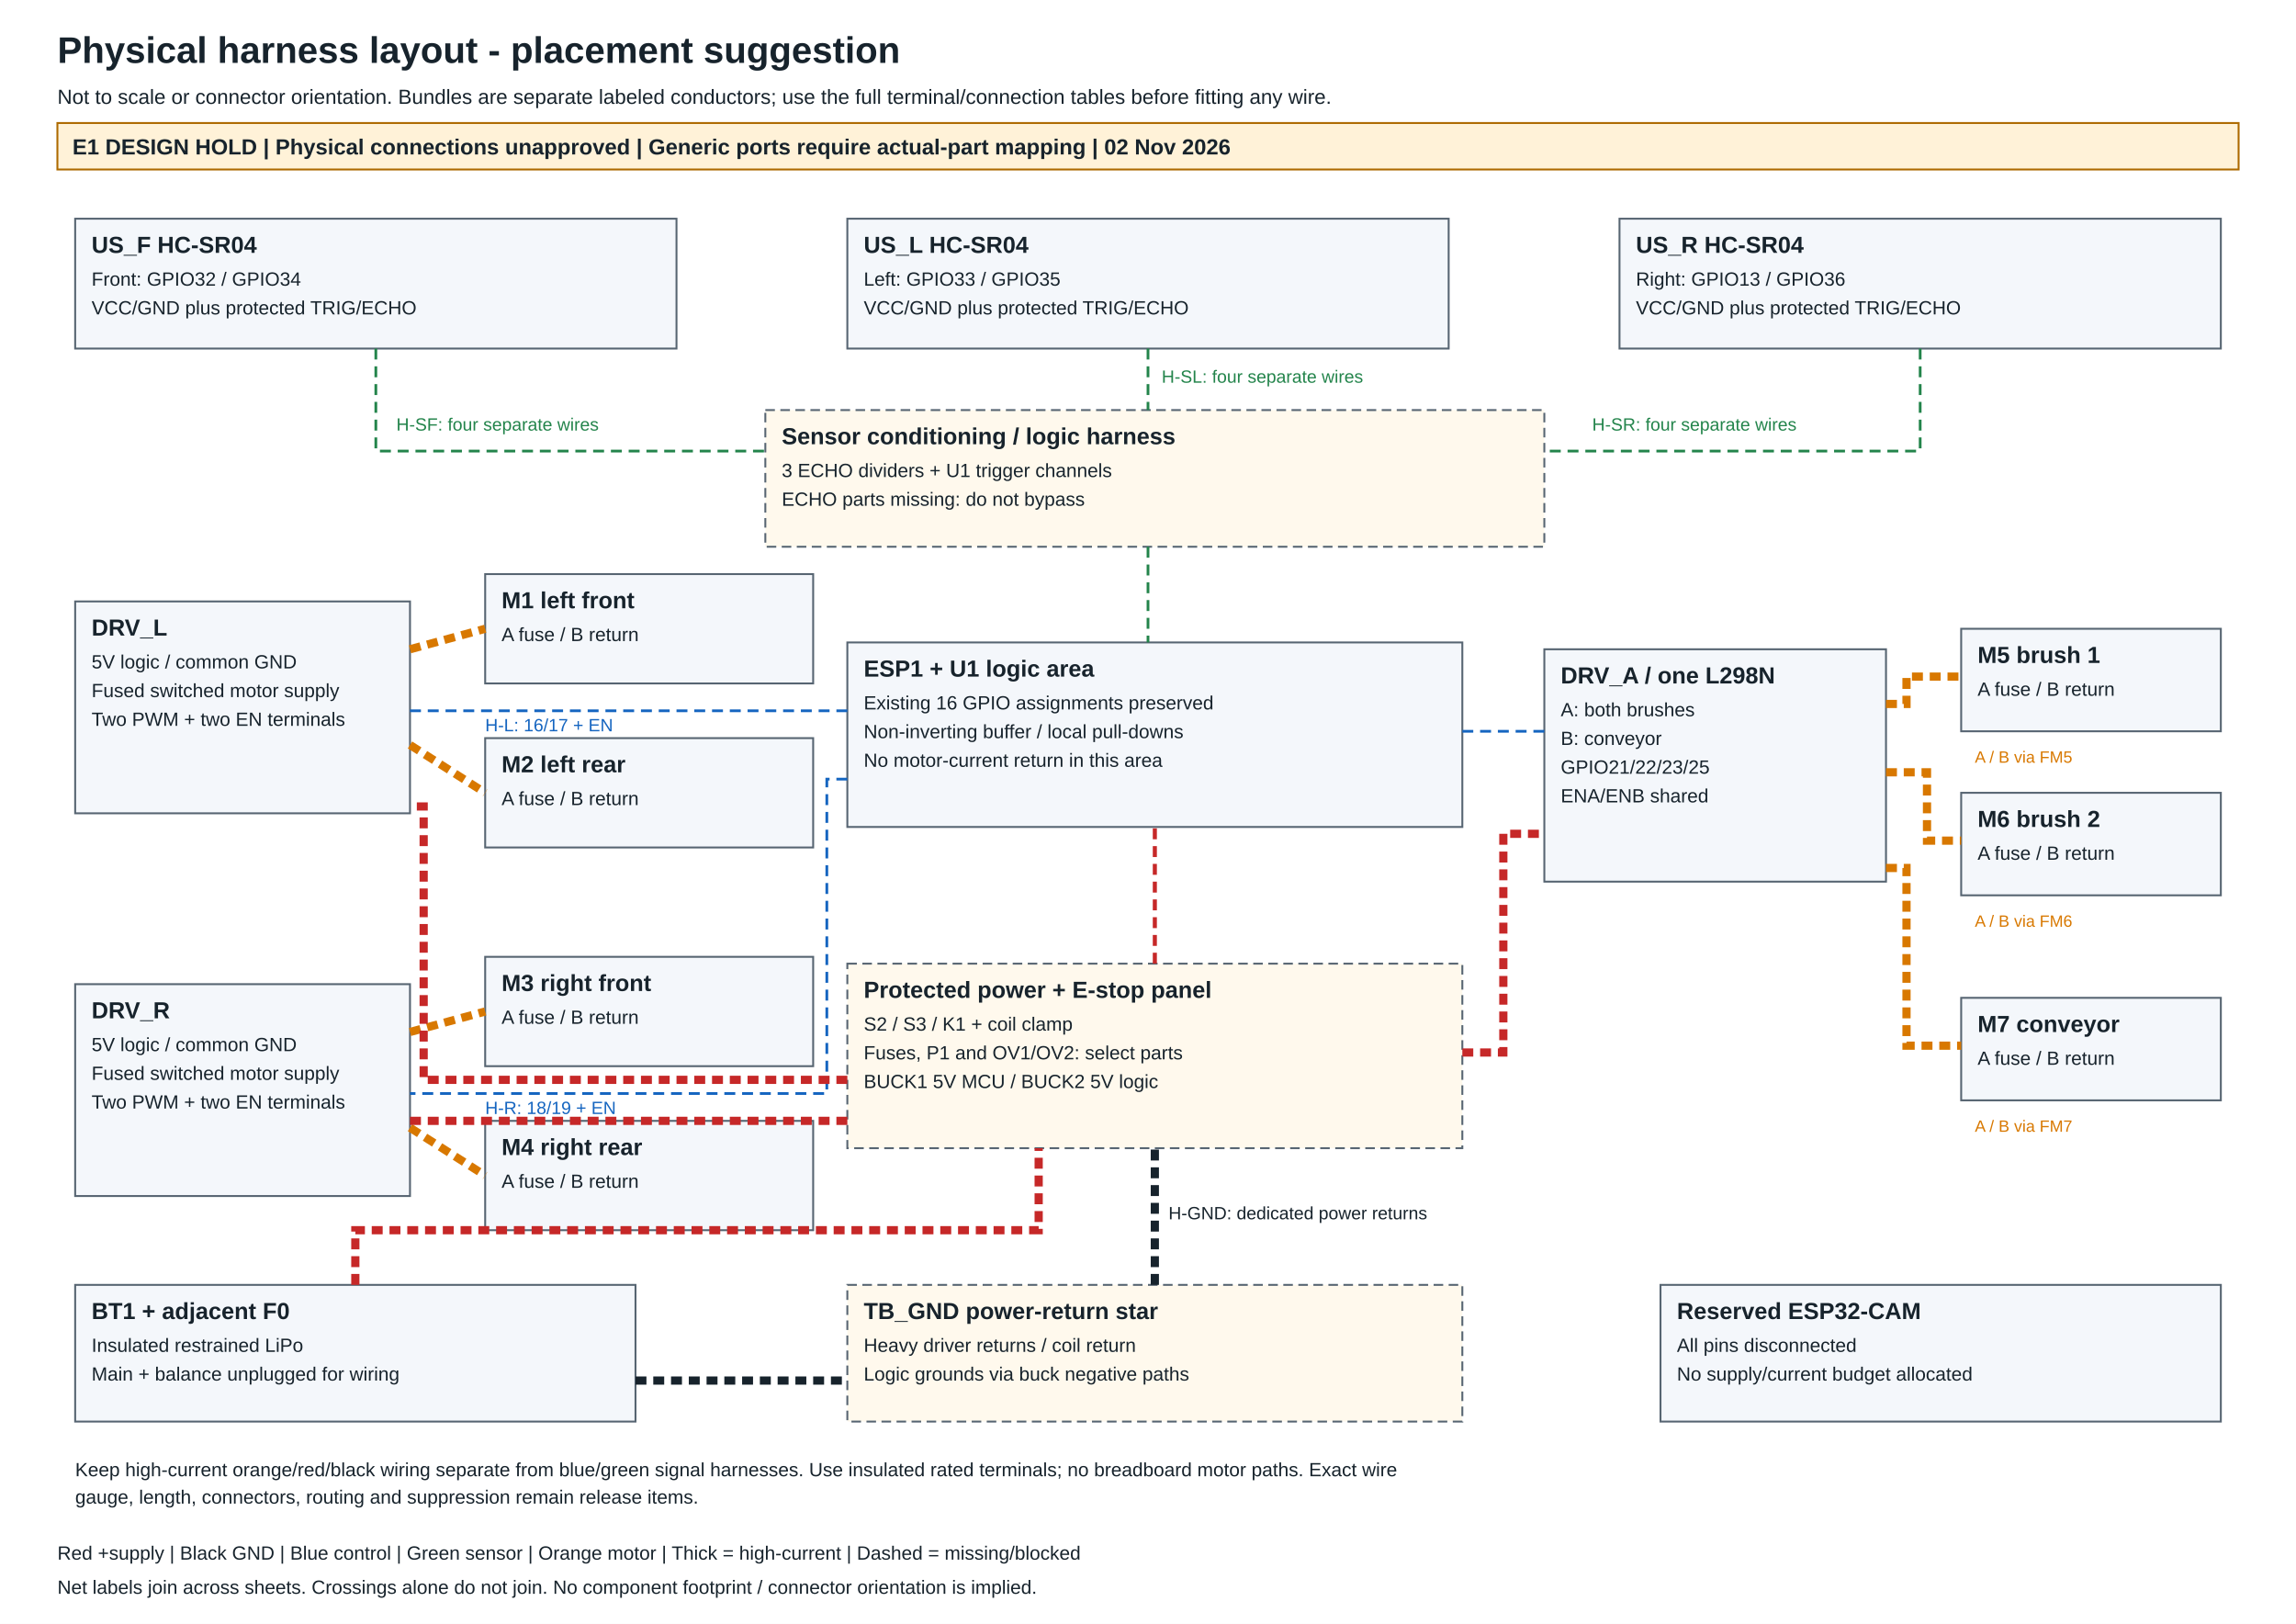
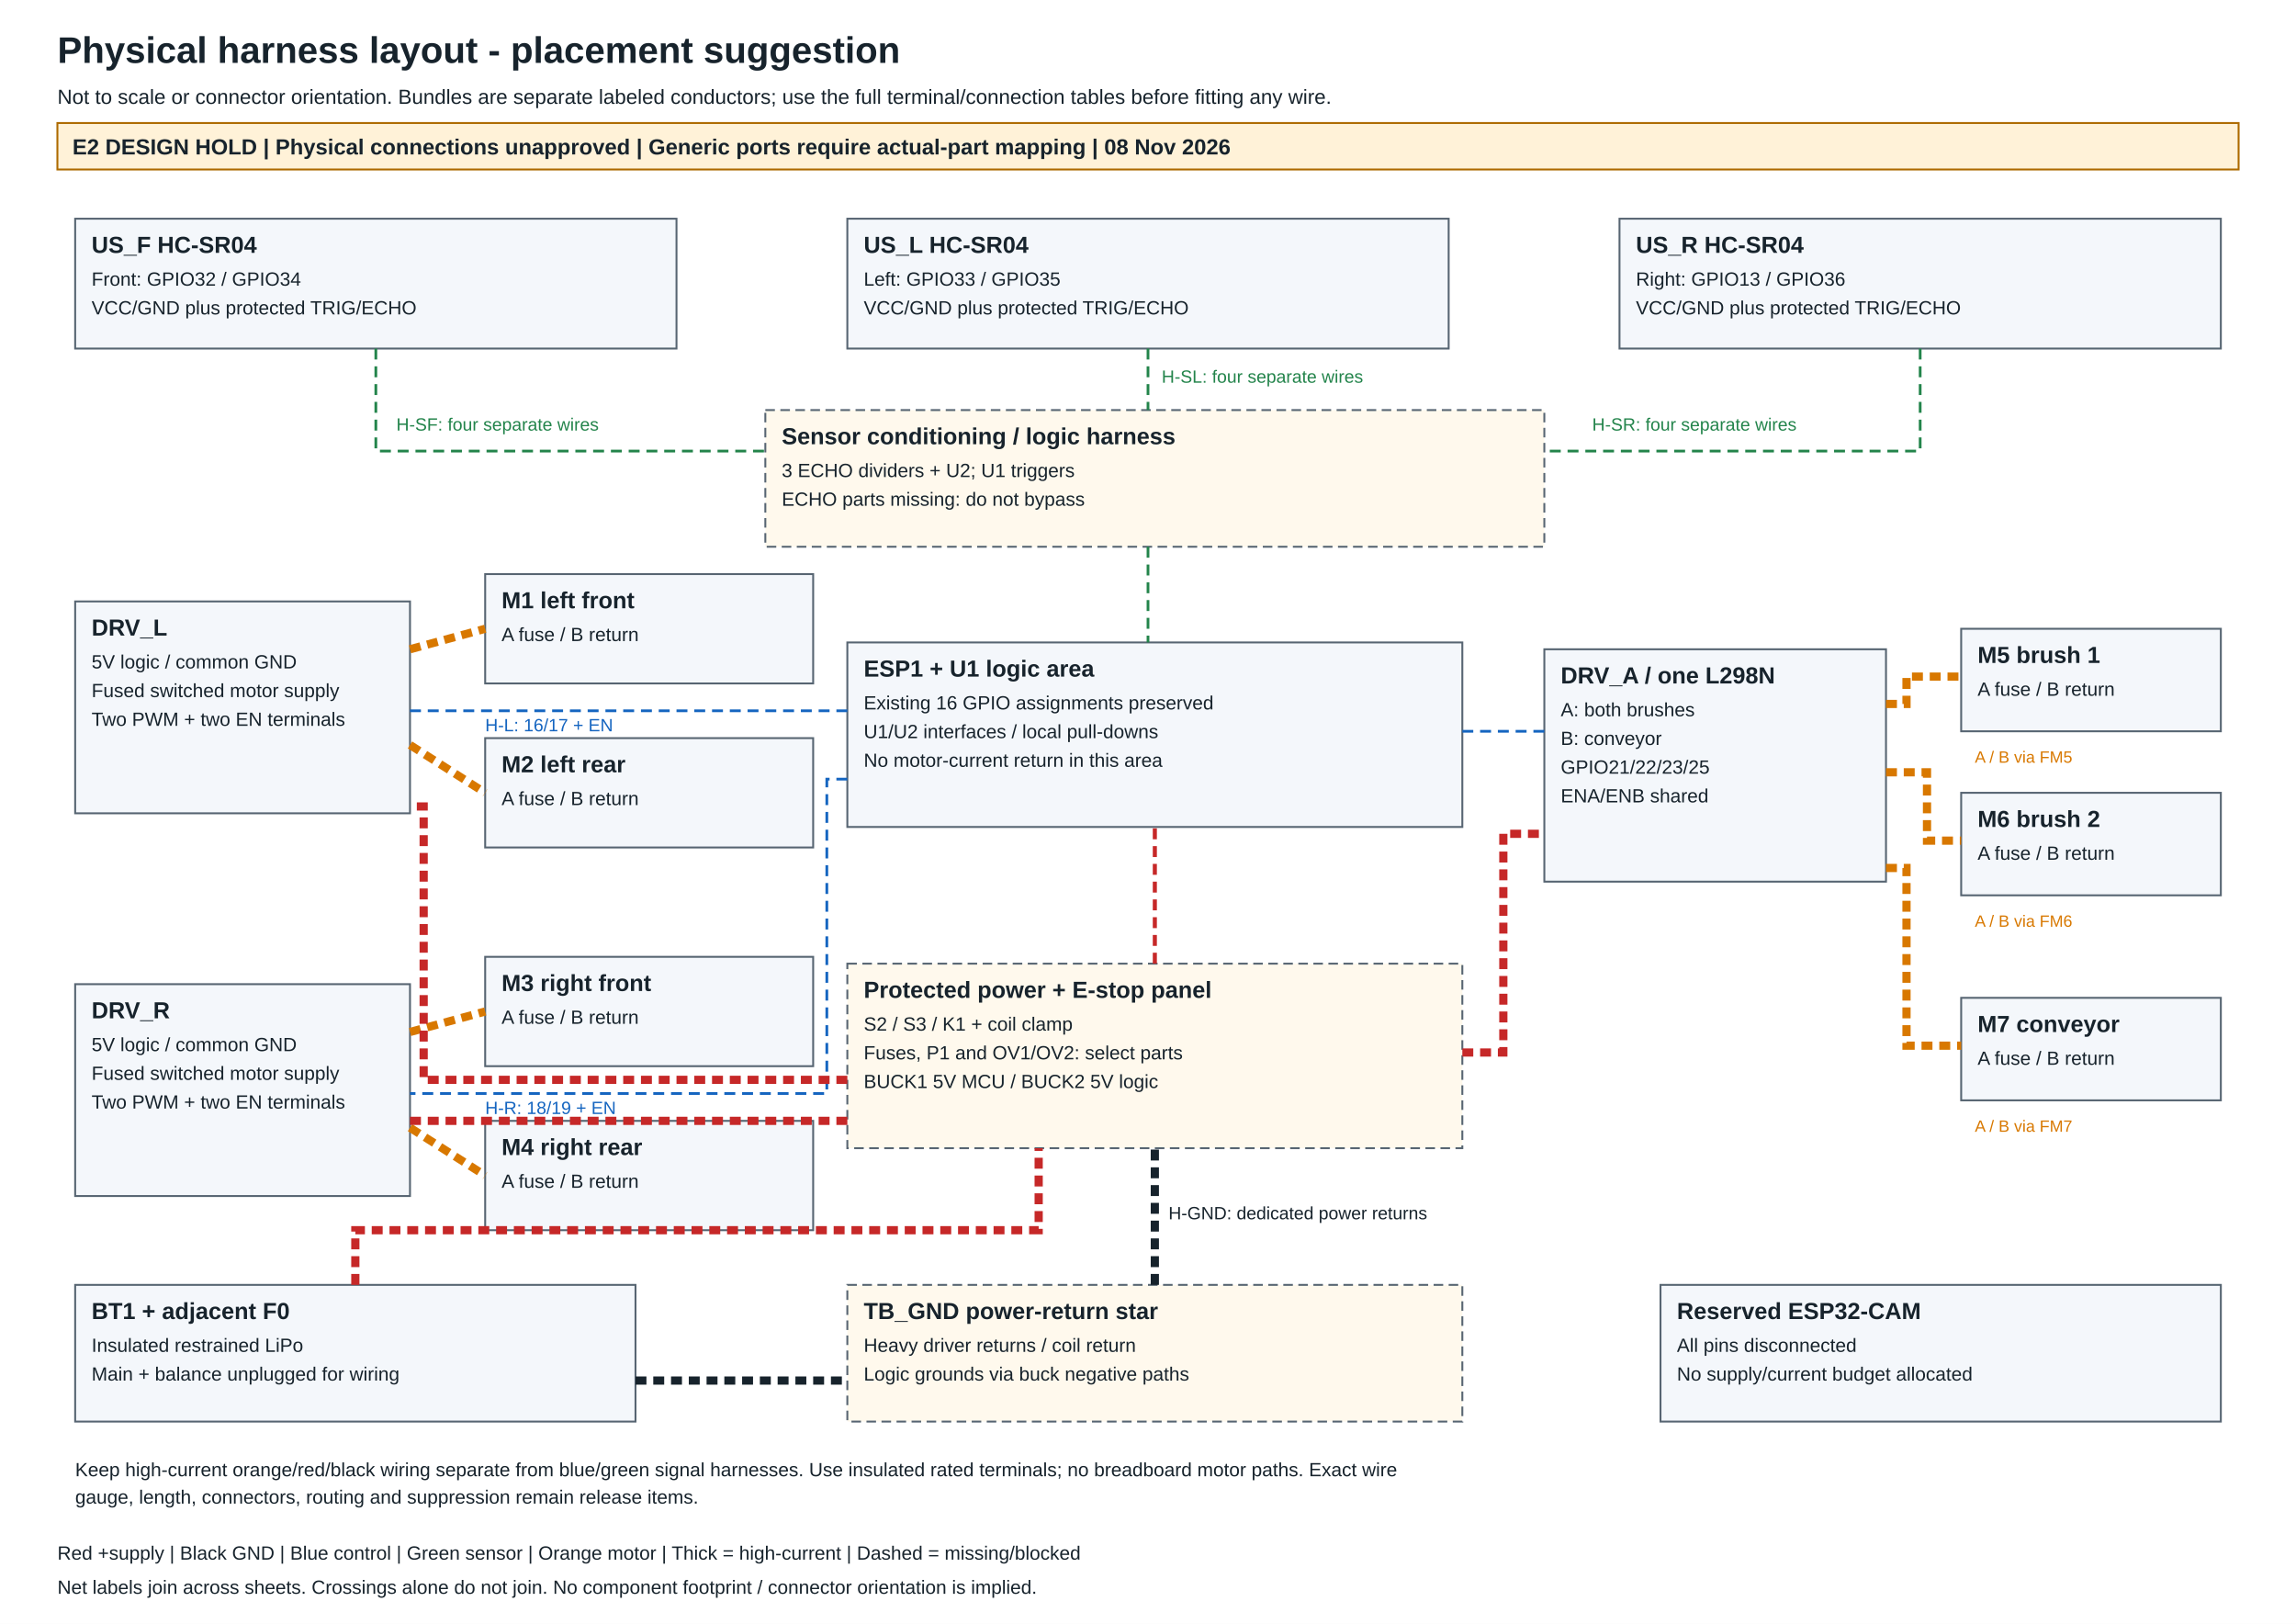
<svg xmlns="http://www.w3.org/2000/svg" width="420mm" height="297mm" viewBox="0 0 1680 1188">
  <rect width="1680" height="1188" fill="white" />
  <text x="42" y="46" font-family="Arial, sans-serif" font-size="27" font-weight="bold" fill="#17232c">Physical harness layout - placement suggestion</text>
  <text x="42" y="76" font-family="Arial, sans-serif" font-size="15" font-weight="normal" fill="#17232c">Not to scale or connector orientation. Bundles are separate labeled conductors; use the full terminal/connection tables before fitting any wire.</text>
  <rect x="42" y="90" width="1596" height="34" fill="#fff2d8" stroke="#ad6a00" stroke-width="1.4" />
-   <text x="53" y="113" font-family="Arial, sans-serif" font-size="16" font-weight="bold" fill="#17232c">E1 DESIGN HOLD | Physical connections unapproved | Generic ports require actual-part mapping | 02 Nov 2026</text>
+   <text x="53" y="113" font-family="Arial, sans-serif" font-size="16" font-weight="bold" fill="#17232c">E2 DESIGN HOLD | Physical connections unapproved | Generic ports require actual-part mapping | 08 Nov 2026</text>
  <text x="42" y="1141" font-family="Arial, sans-serif" font-size="14" font-weight="normal" fill="#17232c">Red +supply | Black GND | Blue control | Green sensor | Orange motor | Thick = high-current | Dashed = missing/blocked</text>
  <text x="42" y="1166" font-family="Arial, sans-serif" font-size="14" font-weight="normal" fill="#17232c">Net labels join across sheets. Crossings alone do not join. No component footprint / connector orientation is implied.</text>
  <rect x="55" y="160" width="440" height="95" fill="#f4f7fb" stroke="#576572" stroke-width="1.4" />
  <text x="67" y="185" font-family="Arial, sans-serif" font-size="17" font-weight="bold" fill="#17232c">US_F HC-SR04</text>
  <text x="67" y="209" font-family="Arial, sans-serif" font-size="14" font-weight="normal" fill="#17232c">Front: GPIO32 / GPIO34</text>
  <text x="67" y="230" font-family="Arial, sans-serif" font-size="14" font-weight="normal" fill="#17232c">VCC/GND plus protected TRIG/ECHO</text>
  <rect x="620" y="160" width="440" height="95" fill="#f4f7fb" stroke="#576572" stroke-width="1.4" />
  <text x="632" y="185" font-family="Arial, sans-serif" font-size="17" font-weight="bold" fill="#17232c">US_L HC-SR04</text>
  <text x="632" y="209" font-family="Arial, sans-serif" font-size="14" font-weight="normal" fill="#17232c">Left: GPIO33 / GPIO35</text>
  <text x="632" y="230" font-family="Arial, sans-serif" font-size="14" font-weight="normal" fill="#17232c">VCC/GND plus protected TRIG/ECHO</text>
  <rect x="1185" y="160" width="440" height="95" fill="#f4f7fb" stroke="#576572" stroke-width="1.4" />
  <text x="1197" y="185" font-family="Arial, sans-serif" font-size="17" font-weight="bold" fill="#17232c">US_R HC-SR04</text>
  <text x="1197" y="209" font-family="Arial, sans-serif" font-size="14" font-weight="normal" fill="#17232c">Right: GPIO13 / GPIO36</text>
  <text x="1197" y="230" font-family="Arial, sans-serif" font-size="14" font-weight="normal" fill="#17232c">VCC/GND plus protected TRIG/ECHO</text>
  <rect x="560" y="300" width="570" height="100" fill="#fff9ed" stroke="#576572" stroke-width="1.4" stroke-dasharray="7 4" />
  <text x="572" y="325" font-family="Arial, sans-serif" font-size="17" font-weight="bold" fill="#17232c">Sensor conditioning / logic harness</text>
-   <text x="572" y="349" font-family="Arial, sans-serif" font-size="14" font-weight="normal" fill="#17232c">3 ECHO dividers + U1 trigger channels</text>
+   <text x="572" y="349" font-family="Arial, sans-serif" font-size="14" font-weight="normal" fill="#17232c">3 ECHO dividers + U2; U1 triggers</text>
  <text x="572" y="370" font-family="Arial, sans-serif" font-size="14" font-weight="normal" fill="#17232c">ECHO parts missing: do not bypass</text>
  <polyline points="275,255 275,330 560,330" fill="none" stroke="#23844b" stroke-width="2" stroke-dasharray="8 5" />
  <polyline points="840,255 840,300" fill="none" stroke="#23844b" stroke-width="2" stroke-dasharray="8 5" />
  <polyline points="1405,255 1405,330 1130,330" fill="none" stroke="#23844b" stroke-width="2" stroke-dasharray="8 5" />
  <text x="290" y="315" font-family="Arial, sans-serif" font-size="13" font-weight="normal" fill="#23844b">H-SF: four separate wires</text>
  <text x="850" y="280" font-family="Arial, sans-serif" font-size="13" font-weight="normal" fill="#23844b">H-SL: four separate wires</text>
  <text x="1165" y="315" font-family="Arial, sans-serif" font-size="13" font-weight="normal" fill="#23844b">H-SR: four separate wires</text>
  <rect x="620" y="470" width="450" height="135" fill="#f4f7fb" stroke="#576572" stroke-width="1.4" />
  <text x="632" y="495" font-family="Arial, sans-serif" font-size="17" font-weight="bold" fill="#17232c">ESP1 + U1 logic area</text>
  <text x="632" y="519" font-family="Arial, sans-serif" font-size="14" font-weight="normal" fill="#17232c">Existing 16 GPIO assignments preserved</text>
-   <text x="632" y="540" font-family="Arial, sans-serif" font-size="14" font-weight="normal" fill="#17232c">Non-inverting buffer / local pull-downs</text>
+   <text x="632" y="540" font-family="Arial, sans-serif" font-size="14" font-weight="normal" fill="#17232c">U1/U2 interfaces / local pull-downs</text>
  <text x="632" y="561" font-family="Arial, sans-serif" font-size="14" font-weight="normal" fill="#17232c">No motor-current return in this area</text>
  <polyline points="840,400 840,470" fill="none" stroke="#23844b" stroke-width="2" stroke-dasharray="8 5" />
  <rect x="55" y="440" width="245" height="155" fill="#f4f7fb" stroke="#576572" stroke-width="1.4" />
  <text x="67" y="465" font-family="Arial, sans-serif" font-size="17" font-weight="bold" fill="#17232c">DRV_L</text>
  <text x="67" y="489" font-family="Arial, sans-serif" font-size="14" font-weight="normal" fill="#17232c">5V logic / common GND</text>
  <text x="67" y="510" font-family="Arial, sans-serif" font-size="14" font-weight="normal" fill="#17232c">Fused switched motor supply</text>
  <text x="67" y="531" font-family="Arial, sans-serif" font-size="14" font-weight="normal" fill="#17232c">Two PWM + two EN terminals</text>
  <rect x="355" y="420" width="240" height="80" fill="#f4f7fb" stroke="#576572" stroke-width="1.4" />
  <text x="367" y="445" font-family="Arial, sans-serif" font-size="17" font-weight="bold" fill="#17232c">M1 left front</text>
  <text x="367" y="469" font-family="Arial, sans-serif" font-size="14" font-weight="normal" fill="#17232c">A fuse / B return</text>
  <rect x="355" y="540" width="240" height="80" fill="#f4f7fb" stroke="#576572" stroke-width="1.4" />
  <text x="367" y="565" font-family="Arial, sans-serif" font-size="17" font-weight="bold" fill="#17232c">M2 left rear</text>
  <text x="367" y="589" font-family="Arial, sans-serif" font-size="14" font-weight="normal" fill="#17232c">A fuse / B return</text>
  <polyline points="300,475 355,460" fill="none" stroke="#d87800" stroke-width="6" stroke-dasharray="8 5" />
  <polyline points="300,545 355,580" fill="none" stroke="#d87800" stroke-width="6" stroke-dasharray="8 5" />
  <polyline points="620,520 300,520" fill="none" stroke="#1565c0" stroke-width="2" stroke-dasharray="8 5" />
  <text x="355" y="535" font-family="Arial, sans-serif" font-size="13" font-weight="normal" fill="#1565c0">H-L: 16/17 + EN</text>
  <rect x="55" y="720" width="245" height="155" fill="#f4f7fb" stroke="#576572" stroke-width="1.4" />
  <text x="67" y="745" font-family="Arial, sans-serif" font-size="17" font-weight="bold" fill="#17232c">DRV_R</text>
  <text x="67" y="769" font-family="Arial, sans-serif" font-size="14" font-weight="normal" fill="#17232c">5V logic / common GND</text>
  <text x="67" y="790" font-family="Arial, sans-serif" font-size="14" font-weight="normal" fill="#17232c">Fused switched motor supply</text>
  <text x="67" y="811" font-family="Arial, sans-serif" font-size="14" font-weight="normal" fill="#17232c">Two PWM + two EN terminals</text>
  <rect x="355" y="700" width="240" height="80" fill="#f4f7fb" stroke="#576572" stroke-width="1.4" />
  <text x="367" y="725" font-family="Arial, sans-serif" font-size="17" font-weight="bold" fill="#17232c">M3 right front</text>
  <text x="367" y="749" font-family="Arial, sans-serif" font-size="14" font-weight="normal" fill="#17232c">A fuse / B return</text>
  <rect x="355" y="820" width="240" height="80" fill="#f4f7fb" stroke="#576572" stroke-width="1.4" />
  <text x="367" y="845" font-family="Arial, sans-serif" font-size="17" font-weight="bold" fill="#17232c">M4 right rear</text>
  <text x="367" y="869" font-family="Arial, sans-serif" font-size="14" font-weight="normal" fill="#17232c">A fuse / B return</text>
  <polyline points="300,755 355,740" fill="none" stroke="#d87800" stroke-width="6" stroke-dasharray="8 5" />
  <polyline points="300,825 355,860" fill="none" stroke="#d87800" stroke-width="6" stroke-dasharray="8 5" />
  <polyline points="620,570 605,570 605,800 300,800" fill="none" stroke="#1565c0" stroke-width="2" stroke-dasharray="8 5" />
  <text x="355" y="815" font-family="Arial, sans-serif" font-size="13" font-weight="normal" fill="#1565c0">H-R: 18/19 + EN</text>
  <rect x="1130" y="475" width="250" height="170" fill="#f4f7fb" stroke="#576572" stroke-width="1.4" />
  <text x="1142" y="500" font-family="Arial, sans-serif" font-size="17" font-weight="bold" fill="#17232c">DRV_A / one L298N</text>
  <text x="1142" y="524" font-family="Arial, sans-serif" font-size="14" font-weight="normal" fill="#17232c">A: both brushes</text>
  <text x="1142" y="545" font-family="Arial, sans-serif" font-size="14" font-weight="normal" fill="#17232c">B: conveyor</text>
  <text x="1142" y="566" font-family="Arial, sans-serif" font-size="14" font-weight="normal" fill="#17232c">GPIO21/22/23/25</text>
  <text x="1142" y="587" font-family="Arial, sans-serif" font-size="14" font-weight="normal" fill="#17232c">ENA/ENB shared</text>
  <rect x="1435" y="460" width="190" height="75" fill="#f4f7fb" stroke="#576572" stroke-width="1.4" />
  <text x="1447" y="485" font-family="Arial, sans-serif" font-size="17" font-weight="bold" fill="#17232c">M5 brush 1</text>
  <text x="1447" y="509" font-family="Arial, sans-serif" font-size="14" font-weight="normal" fill="#17232c">A fuse / B return</text>
  <polyline points="1380,515 1395,515 1395,495 1435,495" fill="none" stroke="#d87800" stroke-width="6" stroke-dasharray="8 5" />
  <text x="1445" y="558" font-family="Arial, sans-serif" font-size="12" font-weight="normal" fill="#d87800">A / B via FM5</text>
  <rect x="1435" y="580" width="190" height="75" fill="#f4f7fb" stroke="#576572" stroke-width="1.4" />
  <text x="1447" y="605" font-family="Arial, sans-serif" font-size="17" font-weight="bold" fill="#17232c">M6 brush 2</text>
  <text x="1447" y="629" font-family="Arial, sans-serif" font-size="14" font-weight="normal" fill="#17232c">A fuse / B return</text>
  <polyline points="1380,565 1410,565 1410,615 1435,615" fill="none" stroke="#d87800" stroke-width="6" stroke-dasharray="8 5" />
  <text x="1445" y="678" font-family="Arial, sans-serif" font-size="12" font-weight="normal" fill="#d87800">A / B via FM6</text>
  <rect x="1435" y="730" width="190" height="75" fill="#f4f7fb" stroke="#576572" stroke-width="1.4" />
  <text x="1447" y="755" font-family="Arial, sans-serif" font-size="17" font-weight="bold" fill="#17232c">M7 conveyor</text>
  <text x="1447" y="779" font-family="Arial, sans-serif" font-size="14" font-weight="normal" fill="#17232c">A fuse / B return</text>
  <polyline points="1380,635 1395,635 1395,765 1435,765" fill="none" stroke="#d87800" stroke-width="6" stroke-dasharray="8 5" />
  <text x="1445" y="828" font-family="Arial, sans-serif" font-size="12" font-weight="normal" fill="#d87800">A / B via FM7</text>
  <polyline points="1070,535 1130,535" fill="none" stroke="#1565c0" stroke-width="2" stroke-dasharray="8 5" />
  <rect x="620" y="705" width="450" height="135" fill="#fff9ed" stroke="#576572" stroke-width="1.4" stroke-dasharray="7 4" />
  <text x="632" y="730" font-family="Arial, sans-serif" font-size="17" font-weight="bold" fill="#17232c">Protected power + E-stop panel</text>
  <text x="632" y="754" font-family="Arial, sans-serif" font-size="14" font-weight="normal" fill="#17232c">S2 / S3 / K1 + coil clamp</text>
  <text x="632" y="775" font-family="Arial, sans-serif" font-size="14" font-weight="normal" fill="#17232c">Fuses, P1 and OV1/OV2: select parts</text>
  <text x="632" y="796" font-family="Arial, sans-serif" font-size="14" font-weight="normal" fill="#17232c">BUCK1 5V MCU / BUCK2 5V logic</text>
  <polyline points="845,705 845,605" fill="none" stroke="#c62828" stroke-width="3" stroke-dasharray="8 5" />
  <polyline points="1070,770 1100,770 1100,610 1130,610" fill="none" stroke="#c62828" stroke-width="6" stroke-dasharray="8 5" />
  <polyline points="620,790 310,790 310,590 300,590" fill="none" stroke="#c62828" stroke-width="6" stroke-dasharray="8 5" />
  <polyline points="620,820 300,820" fill="none" stroke="#c62828" stroke-width="6" stroke-dasharray="8 5" />
  <rect x="55" y="940" width="410" height="100" fill="#f4f7fb" stroke="#576572" stroke-width="1.4" />
  <text x="67" y="965" font-family="Arial, sans-serif" font-size="17" font-weight="bold" fill="#17232c">BT1 + adjacent F0</text>
  <text x="67" y="989" font-family="Arial, sans-serif" font-size="14" font-weight="normal" fill="#17232c">Insulated restrained LiPo</text>
  <text x="67" y="1010" font-family="Arial, sans-serif" font-size="14" font-weight="normal" fill="#17232c">Main + balance unplugged for wiring</text>
  <rect x="620" y="940" width="450" height="100" fill="#fff9ed" stroke="#576572" stroke-width="1.4" stroke-dasharray="7 4" />
  <text x="632" y="965" font-family="Arial, sans-serif" font-size="17" font-weight="bold" fill="#17232c">TB_GND power-return star</text>
  <text x="632" y="989" font-family="Arial, sans-serif" font-size="14" font-weight="normal" fill="#17232c">Heavy driver returns / coil return</text>
  <text x="632" y="1010" font-family="Arial, sans-serif" font-size="14" font-weight="normal" fill="#17232c">Logic grounds via buck negative paths</text>
  <rect x="1215" y="940" width="410" height="100" fill="#f4f7fb" stroke="#576572" stroke-width="1.4" />
  <text x="1227" y="965" font-family="Arial, sans-serif" font-size="17" font-weight="bold" fill="#17232c">Reserved ESP32-CAM</text>
  <text x="1227" y="989" font-family="Arial, sans-serif" font-size="14" font-weight="normal" fill="#17232c">All pins disconnected</text>
  <text x="1227" y="1010" font-family="Arial, sans-serif" font-size="14" font-weight="normal" fill="#17232c">No supply/current budget allocated</text>
  <polyline points="260,940 260,900 760,900 760,840" fill="none" stroke="#c62828" stroke-width="6" stroke-dasharray="8 5" />
  <polyline points="465,1010 620,1010" fill="none" stroke="#17232c" stroke-width="6" stroke-dasharray="8 5" />
  <polyline points="845,940 845,840" fill="none" stroke="#17232c" stroke-width="6" stroke-dasharray="8 5" />
  <text x="855" y="892" font-family="Arial, sans-serif" font-size="13" font-weight="normal" fill="#17232c">H-GND: dedicated power returns</text>
  <text x="55" y="1080" font-family="Arial, sans-serif" font-size="14" font-weight="normal" fill="#17232c">Keep high-current orange/red/black wiring separate from blue/green signal harnesses. Use insulated rated terminals; no breadboard motor paths. Exact wire</text>
  <text x="55" y="1100" font-family="Arial, sans-serif" font-size="14" font-weight="normal" fill="#17232c">gauge, length, connectors, routing and suppression remain release items.</text>
</svg>
